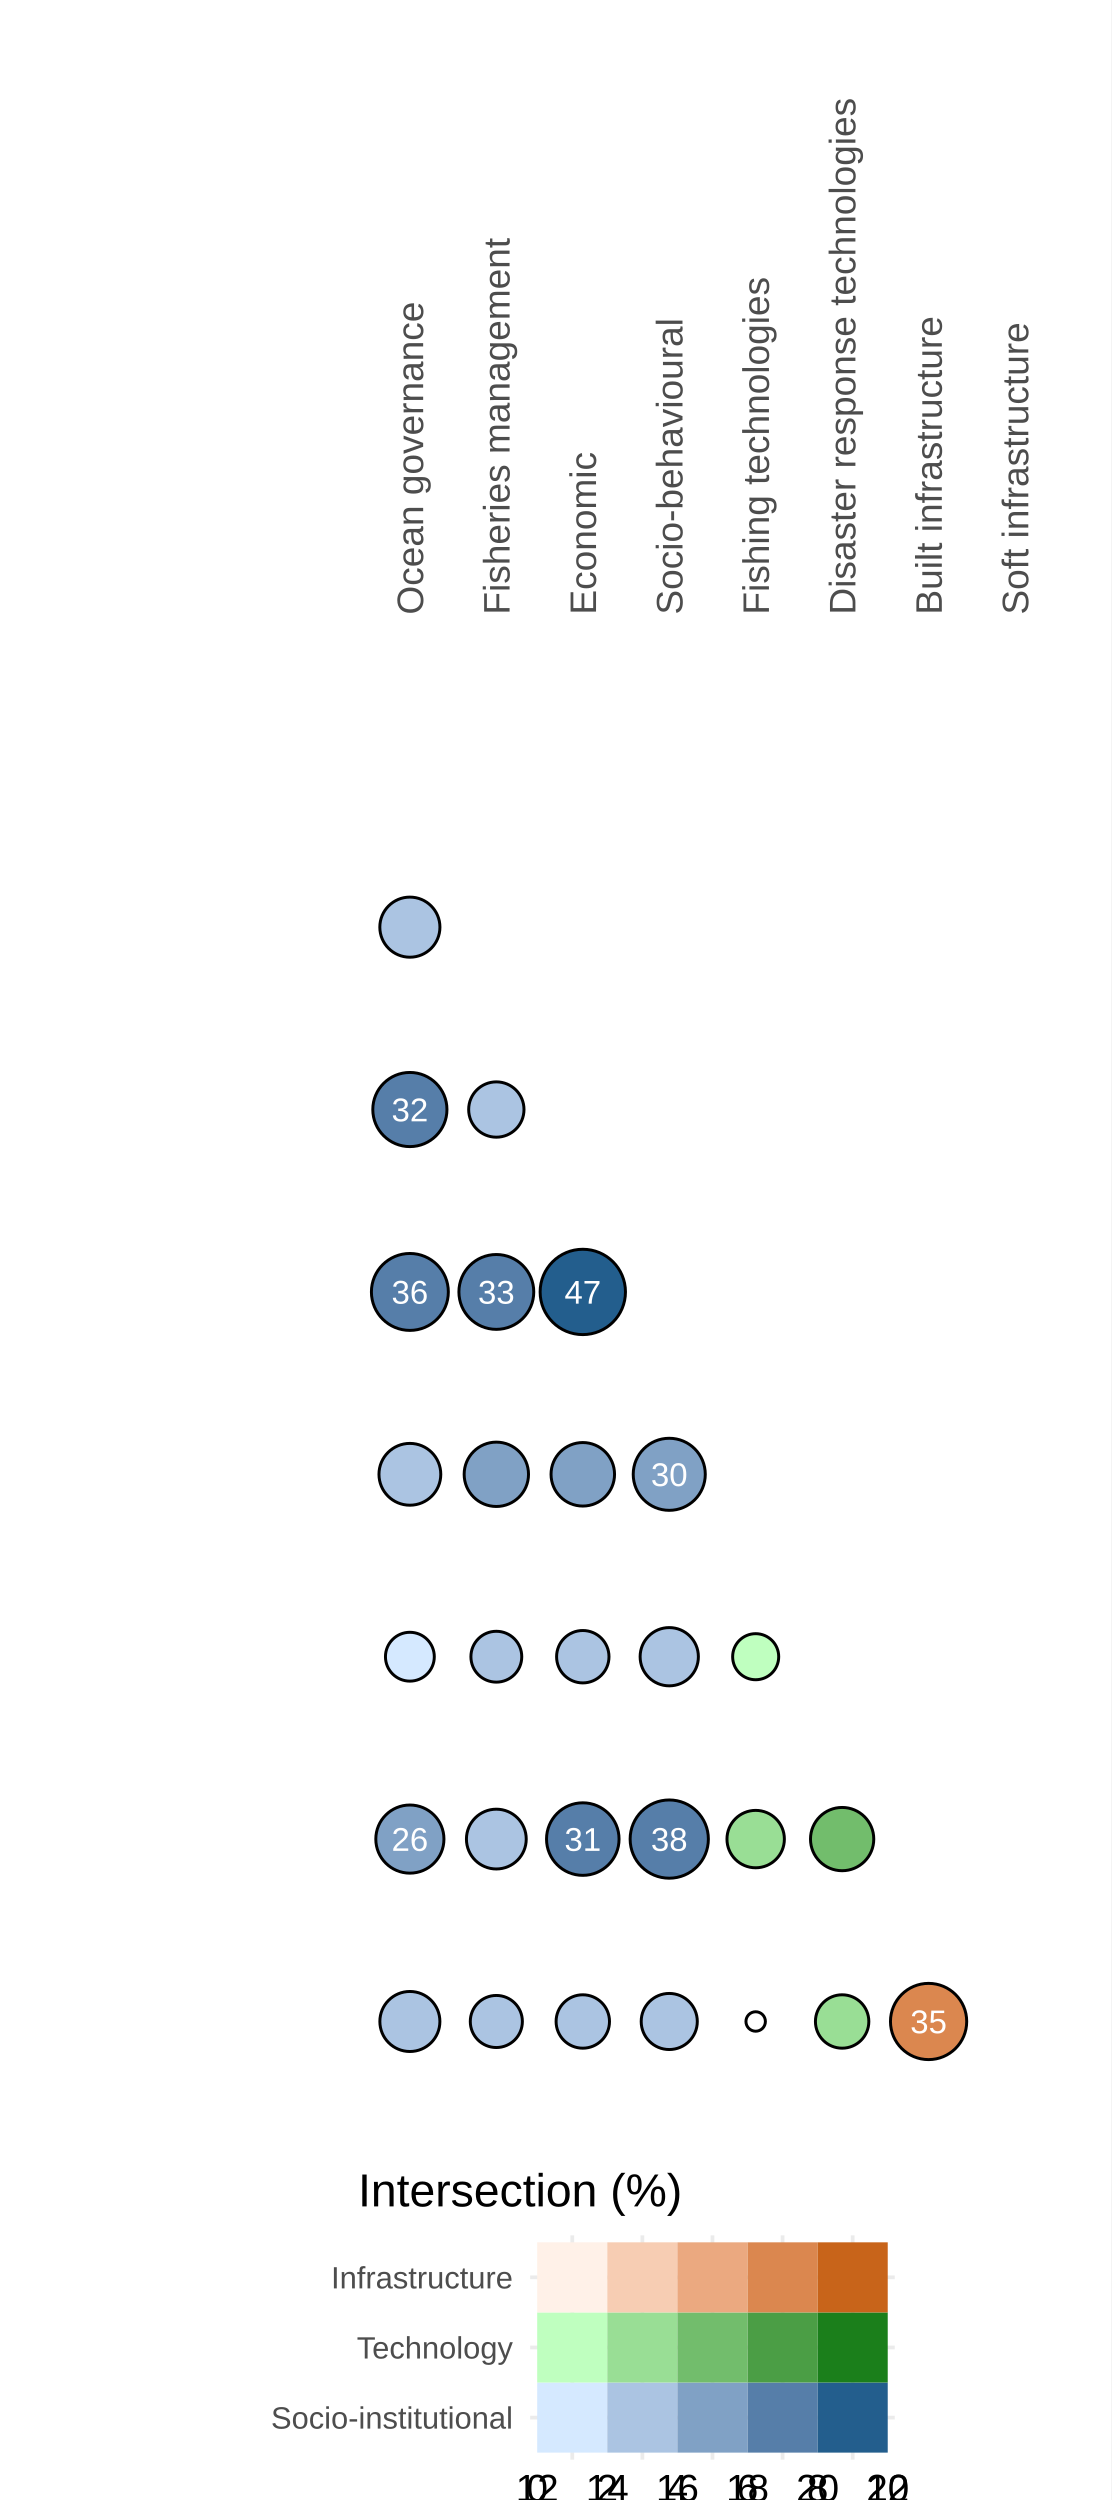
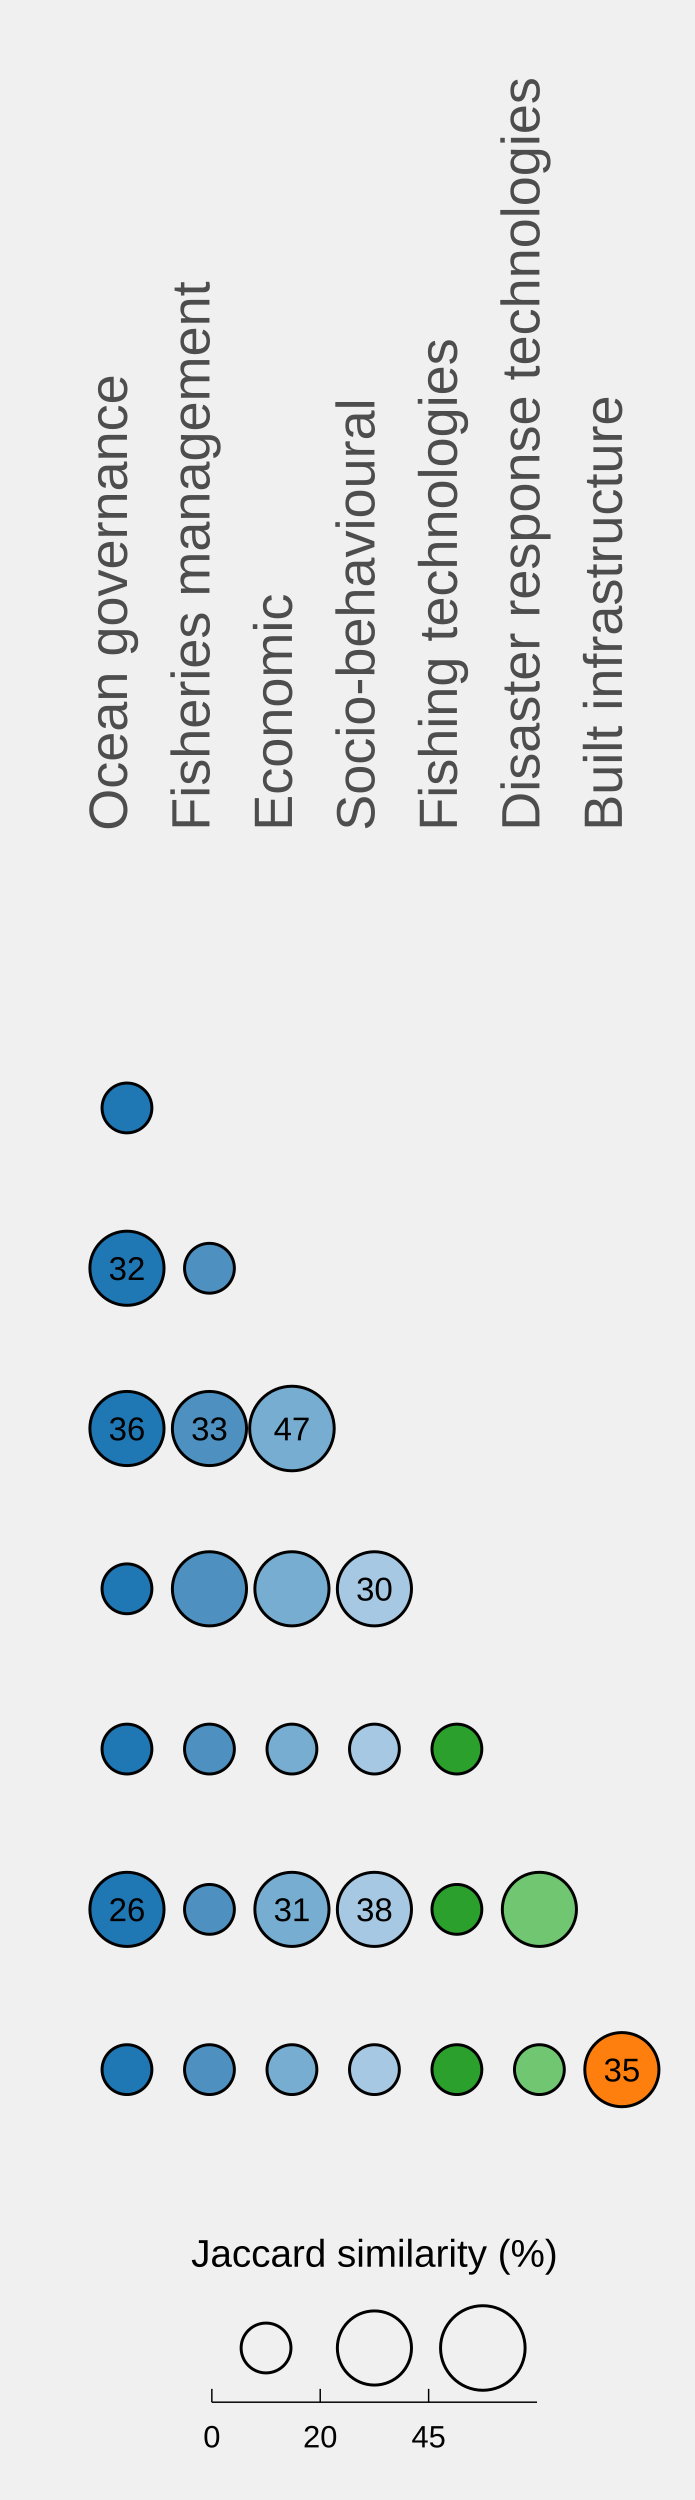
- <svg xmlns="http://www.w3.org/2000/svg" width="288.00pt" height="648.00pt" viewBox="0 0 288.00 648.00">
+ <svg xmlns="http://www.w3.org/2000/svg" width="180.00pt" height="648.00pt" viewBox="0 0 180.00 648.00">
  <g class="svglite">
    <defs>
      <style type="text/css">
    .svglite line, .svglite polyline, .svglite polygon, .svglite path, .svglite rect, .svglite circle {
      fill: none;
      stroke: #000000;
      stroke-linecap: round;
      stroke-linejoin: round;
      stroke-miterlimit: 10.00;
    }
    .svglite text {
      white-space: pre;
    }
    .svglite g.glyphgroup path {
      fill: inherit;
      stroke: none;
    }
  </style>
    </defs>
-     <rect width="100%" height="100%" style="stroke: none; fill: #FFFFFF;" />
+     <rect width="100%" height="100%" style="stroke: none; fill: none;" />
    <defs>
-       <clipPath id="cpMC4wMHwyODguMDB8MC4wMHw2NDguMDA=">
-         <rect x="0.00" y="0.00" width="288.00" height="648.00" />
+       <clipPath id="cpMC4wMHwxODAuMDB8MC4wMHw2NDguMDA=">
+         <rect x="0.00" y="0.00" width="180.00" height="648.00" />
      </clipPath>
    </defs>
-     <g clip-path="url(#cpMC4wMHwyODguMDB8MC4wMHw2NDguMDA=)">
-       <rect x="0.00" y="0.00" width="288.00" height="648.00" style="stroke-width: 1.07; stroke: #FFFFFF; fill: #FFFFFF;" />
+     <g clip-path="url(#cpMC4wMHwxODAuMDB8MC4wMHw2NDguMDA=)">
+       <rect x="0.00" y="0.00" width="180.00" height="648.00" style="stroke-width: 1.16; stroke: none;" />
    </g>
    <defs>
-       <clipPath id="cpOTIuODB8Mjc2LjU0fDE2NC42OHw2MzcuNTQ=">
-         <rect x="92.80" y="164.68" width="183.75" height="472.86" />
+       <clipPath id="cpMjAuMDh8MTc0LjAyfDIyMC43MXw1NjEuMzg=">
+         <rect x="20.08" y="220.71" width="153.94" height="340.66" />
      </clipPath>
    </defs>
-     <g clip-path="url(#cpOTIuODB8Mjc2LjU0fDE2NC42OHw2MzcuNTQ=)">
- </g>
-     <g clip-path="url(#cpMC4wMHwyODguMDB8MC4wMHw2NDguMDA=)">
- </g>
-     <defs>
-       <clipPath id="cpNS40OHwyODIuNTJ8NS40OHw1NTguMzE=">
-         <rect x="5.48" y="5.48" width="277.04" height="552.83" />
-       </clipPath>
-     </defs>
-     <g clip-path="url(#cpNS40OHwyODIuNTJ8NS40OHw1NTguMzE=)">
-       <rect x="5.48" y="5.48" width="277.04" height="552.83" style="stroke-width: 1.16; stroke: none;" />
+     <g clip-path="url(#cpMjAuMDh8MTc0LjAyfDIyMC43MXw1NjEuMzg=)">
+       <rect x="20.08" y="220.71" width="153.94" height="340.66" style="stroke-width: 1.16; stroke: none;" />
+       <circle cx="32.91" cy="287.18" r="6.46" style="stroke-width: 0.77; fill: #1F77B4;" />
+       <circle cx="32.91" cy="328.73" r="9.61" style="stroke-width: 0.77; fill: #1F77B4;" />
+       <circle cx="54.29" cy="328.73" r="6.46" style="stroke-width: 0.77; fill: #4E91C0;" />
+       <circle cx="32.91" cy="370.27" r="9.61" style="stroke-width: 0.77; fill: #1F77B4;" />
+       <circle cx="54.29" cy="370.27" r="9.61" style="stroke-width: 0.77; fill: #4E91C0;" />
+       <circle cx="75.67" cy="370.27" r="10.96" style="stroke-width: 0.77; fill: #76ADD0;" />
+       <circle cx="32.91" cy="411.82" r="6.46" style="stroke-width: 0.77; fill: #1F77B4;" />
+       <circle cx="54.29" cy="411.82" r="9.61" style="stroke-width: 0.77; fill: #4E91C0;" />
+       <circle cx="75.67" cy="411.82" r="9.61" style="stroke-width: 0.77; fill: #76ADD0;" />
+       <circle cx="97.05" cy="411.82" r="9.61" style="stroke-width: 0.77; fill: #A6C8E2;" />
+       <circle cx="32.91" cy="453.36" r="6.46" style="stroke-width: 0.77; fill: #1F77B4;" />
+       <circle cx="54.29" cy="453.36" r="6.46" style="stroke-width: 0.77; fill: #4E91C0;" />
+       <circle cx="75.67" cy="453.36" r="6.46" style="stroke-width: 0.77; fill: #76ADD0;" />
+       <circle cx="97.05" cy="453.36" r="6.46" style="stroke-width: 0.77; fill: #A6C8E2;" />
+       <circle cx="118.43" cy="453.36" r="6.46" style="stroke-width: 0.77; fill: #2CA02C;" />
+       <circle cx="32.91" cy="494.91" r="9.61" style="stroke-width: 0.77; fill: #1F77B4;" />
+       <circle cx="54.29" cy="494.91" r="6.46" style="stroke-width: 0.77; fill: #4E91C0;" />
+       <circle cx="75.67" cy="494.91" r="9.61" style="stroke-width: 0.77; fill: #76ADD0;" />
+       <circle cx="97.05" cy="494.91" r="9.61" style="stroke-width: 0.77; fill: #A6C8E2;" />
+       <circle cx="118.43" cy="494.91" r="6.46" style="stroke-width: 0.77; fill: #2CA02C;" />
+       <circle cx="139.81" cy="494.91" r="9.61" style="stroke-width: 0.77; fill: #71C671;" />
+       <circle cx="32.91" cy="536.45" r="6.46" style="stroke-width: 0.77; fill: #1F77B4;" />
+       <circle cx="54.29" cy="536.45" r="6.46" style="stroke-width: 0.77; fill: #4E91C0;" />
+       <circle cx="75.67" cy="536.45" r="6.46" style="stroke-width: 0.77; fill: #76ADD0;" />
+       <circle cx="97.05" cy="536.45" r="6.46" style="stroke-width: 0.77; fill: #A6C8E2;" />
+       <circle cx="118.43" cy="536.45" r="6.46" style="stroke-width: 0.77; fill: #2CA02C;" />
+       <circle cx="139.81" cy="536.45" r="6.46" style="stroke-width: 0.77; fill: #71C671;" />
+       <circle cx="161.19" cy="536.45" r="9.61" style="stroke-width: 0.77; fill: #FF7F0E;" />
+       <text x="32.91" y="331.78" text-anchor="middle" style="font-size: 8.54px; font-family: &quot;Arial&quot;;" textLength="9.50px" lengthAdjust="spacingAndGlyphs">32</text>
+       <text x="32.91" y="373.33" text-anchor="middle" style="font-size: 8.54px; font-family: &quot;Arial&quot;;" textLength="9.50px" lengthAdjust="spacingAndGlyphs">36</text>
+       <text x="54.29" y="373.33" text-anchor="middle" style="font-size: 8.54px; font-family: &quot;Arial&quot;;" textLength="9.50px" lengthAdjust="spacingAndGlyphs">33</text>
+       <text x="75.67" y="373.33" text-anchor="middle" style="font-size: 8.54px; font-family: &quot;Arial&quot;;" textLength="9.50px" lengthAdjust="spacingAndGlyphs">47</text>
+       <text x="97.05" y="414.87" text-anchor="middle" style="font-size: 8.54px; font-family: &quot;Arial&quot;;" textLength="9.50px" lengthAdjust="spacingAndGlyphs">30</text>
+       <text x="32.91" y="497.96" text-anchor="middle" style="font-size: 8.54px; font-family: &quot;Arial&quot;;" textLength="9.50px" lengthAdjust="spacingAndGlyphs">26</text>
+       <text x="75.67" y="497.96" text-anchor="middle" style="font-size: 8.54px; font-family: &quot;Arial&quot;;" textLength="9.50px" lengthAdjust="spacingAndGlyphs">31</text>
+       <text x="97.05" y="497.96" text-anchor="middle" style="font-size: 8.54px; font-family: &quot;Arial&quot;;" textLength="9.50px" lengthAdjust="spacingAndGlyphs">38</text>
+       <text x="161.19" y="539.51" text-anchor="middle" style="font-size: 8.54px; font-family: &quot;Arial&quot;;" textLength="9.50px" lengthAdjust="spacingAndGlyphs">35</text>
    </g>
-     <g clip-path="url(#cpMC4wMHwyODguMDB8MC4wMHw2NDguMDA=)">
- </g>
-     <defs>
-       <clipPath id="cpNS40OHwyODIuNTJ8NTU4LjMxfDY0Mi41Mg==">
-         <rect x="5.48" y="558.31" width="277.04" height="84.21" />
-       </clipPath>
-     </defs>
-     <g clip-path="url(#cpNS40OHwyODIuNTJ8NTU4LjMxfDY0Mi41Mg==)">
-       <rect x="5.48" y="558.31" width="277.04" height="84.21" style="stroke-width: 0.97; stroke: none; fill: #FFFFFF;" />
-     </g>
-     <g clip-path="url(#cpMC4wMHwyODguMDB8MC4wMHw2NDguMDA=)">
- </g>
-     <defs>
-       <clipPath id="cpOTIuODB8Mjc2LjU0fDE2NC42OHw1NTIuMzM=">
-         <rect x="92.80" y="164.68" width="183.75" height="387.66" />
-       </clipPath>
-     </defs>
-     <g clip-path="url(#cpOTIuODB8Mjc2LjU0fDE2NC42OHw1NTIuMzM=)">
-       <rect x="92.80" y="164.68" width="183.75" height="387.66" style="stroke-width: 1.16; stroke: none;" />
-       <circle cx="106.24" cy="240.32" r="7.79" style="stroke-width: 0.77; fill: #ABC4E2;" />
-       <circle cx="106.24" cy="287.59" r="9.61" style="stroke-width: 0.77; fill: #567EA9;" />
-       <circle cx="128.65" cy="287.59" r="7.17" style="stroke-width: 0.77; fill: #ABC4E2;" />
-       <circle cx="106.24" cy="334.87" r="9.97" style="stroke-width: 0.77; fill: #567EA9;" />
-       <circle cx="128.65" cy="334.87" r="9.70" style="stroke-width: 0.77; fill: #567EA9;" />
-       <circle cx="151.06" cy="334.87" r="11.06" style="stroke-width: 0.77; fill: #235E8D;" />
-       <circle cx="106.24" cy="382.14" r="8.01" style="stroke-width: 0.77; fill: #ABC4E2;" />
-       <circle cx="128.65" cy="382.14" r="8.34" style="stroke-width: 0.77; fill: #80A1C5;" />
-       <circle cx="151.06" cy="382.14" r="8.23" style="stroke-width: 0.77; fill: #80A1C5;" />
-       <circle cx="173.47" cy="382.14" r="9.34" style="stroke-width: 0.77; fill: #80A1C5;" />
-       <circle cx="106.24" cy="429.42" r="6.33" style="stroke-width: 0.77; fill: #D5E9FF;" />
-       <circle cx="128.65" cy="429.42" r="6.59" style="stroke-width: 0.77; fill: #ABC4E2;" />
-       <circle cx="151.06" cy="429.42" r="6.79" style="stroke-width: 0.77; fill: #ABC4E2;" />
-       <circle cx="173.47" cy="429.42" r="7.55" style="stroke-width: 0.77; fill: #ABC4E2;" />
-       <circle cx="195.87" cy="429.42" r="5.97" style="stroke-width: 0.77; fill: #BFFFBF;" />
-       <circle cx="106.24" cy="476.69" r="8.83" style="stroke-width: 0.77; fill: #80A1C5;" />
-       <circle cx="128.65" cy="476.69" r="7.75" style="stroke-width: 0.77; fill: #ABC4E2;" />
-       <circle cx="151.06" cy="476.69" r="9.40" style="stroke-width: 0.77; fill: #567EA9;" />
-       <circle cx="173.47" cy="476.69" r="10.14" style="stroke-width: 0.77; fill: #567EA9;" />
-       <circle cx="195.87" cy="476.69" r="7.44" style="stroke-width: 0.77; fill: #99DE95;" />
-       <circle cx="218.28" cy="476.69" r="8.20" style="stroke-width: 0.77; fill: #72BD6C;" />
-       <circle cx="106.24" cy="523.97" r="7.78" style="stroke-width: 0.77; fill: #ABC4E2;" />
-       <circle cx="128.65" cy="523.97" r="6.75" style="stroke-width: 0.77; fill: #ABC4E2;" />
-       <circle cx="151.06" cy="523.97" r="6.92" style="stroke-width: 0.77; fill: #ABC4E2;" />
-       <circle cx="173.47" cy="523.97" r="7.27" style="stroke-width: 0.77; fill: #ABC4E2;" />
-       <circle cx="195.87" cy="523.97" r="2.52" style="stroke-width: 0.77;" />
-       <circle cx="218.28" cy="523.97" r="6.92" style="stroke-width: 0.77; fill: #99DE95;" />
-       <circle cx="240.69" cy="523.97" r="9.88" style="stroke-width: 0.77; fill: #DB874F;" />
-       <text x="106.24" y="290.65" text-anchor="middle" style="font-size: 8.54px;fill: #FFFFFF; font-family: &quot;Arial&quot;;" textLength="9.50px" lengthAdjust="spacingAndGlyphs">32</text>
-       <text x="106.24" y="337.92" text-anchor="middle" style="font-size: 8.54px;fill: #FFFFFF; font-family: &quot;Arial&quot;;" textLength="9.50px" lengthAdjust="spacingAndGlyphs">36</text>
-       <text x="128.65" y="337.92" text-anchor="middle" style="font-size: 8.54px;fill: #FFFFFF; font-family: &quot;Arial&quot;;" textLength="9.50px" lengthAdjust="spacingAndGlyphs">33</text>
-       <text x="151.06" y="337.92" text-anchor="middle" style="font-size: 8.54px;fill: #FFFFFF; font-family: &quot;Arial&quot;;" textLength="9.50px" lengthAdjust="spacingAndGlyphs">47</text>
-       <text x="173.47" y="385.20" text-anchor="middle" style="font-size: 8.54px;fill: #FFFFFF; font-family: &quot;Arial&quot;;" textLength="9.50px" lengthAdjust="spacingAndGlyphs">30</text>
-       <text x="106.24" y="479.75" text-anchor="middle" style="font-size: 8.54px;fill: #FFFFFF; font-family: &quot;Arial&quot;;" textLength="9.50px" lengthAdjust="spacingAndGlyphs">26</text>
-       <text x="151.06" y="479.75" text-anchor="middle" style="font-size: 8.54px;fill: #FFFFFF; font-family: &quot;Arial&quot;;" textLength="9.50px" lengthAdjust="spacingAndGlyphs">31</text>
-       <text x="173.47" y="479.75" text-anchor="middle" style="font-size: 8.54px;fill: #FFFFFF; font-family: &quot;Arial&quot;;" textLength="9.50px" lengthAdjust="spacingAndGlyphs">38</text>
-       <text x="240.69" y="527.02" text-anchor="middle" style="font-size: 8.54px;fill: #FFFFFF; font-family: &quot;Arial&quot;;" textLength="9.50px" lengthAdjust="spacingAndGlyphs">35</text>
-     </g>
-     <g clip-path="url(#cpMC4wMHwyODguMDB8MC4wMHw2NDguMDA=)">
-       <text transform="translate(109.68,159.30) rotate(-90)" style="font-size: 9.60px;fill: #4D4D4D; font-family: &quot;Arial&quot;;" textLength="81.00px" lengthAdjust="spacingAndGlyphs">Ocean governance</text>
-       <text transform="translate(132.08,159.30) rotate(-90)" style="font-size: 9.60px;fill: #4D4D4D; font-family: &quot;Arial&quot;;" textLength="97.48px" lengthAdjust="spacingAndGlyphs">Fisheries management</text>
-       <text transform="translate(154.49,159.30) rotate(-90)" style="font-size: 9.60px;fill: #4D4D4D; font-family: &quot;Arial&quot;;" textLength="42.09px" lengthAdjust="spacingAndGlyphs">Economic</text>
-       <text transform="translate(176.90,159.30) rotate(-90)" style="font-size: 9.60px;fill: #4D4D4D; font-family: &quot;Arial&quot;;" textLength="76.70px" lengthAdjust="spacingAndGlyphs">Socio-behavioural</text>
-       <text transform="translate(199.31,159.30) rotate(-90)" style="font-size: 9.60px;fill: #4D4D4D; font-family: &quot;Arial&quot;;" textLength="87.38px" lengthAdjust="spacingAndGlyphs">Fishing technologies</text>
-       <text transform="translate(221.72,159.30) rotate(-90)" style="font-size: 9.60px;fill: #4D4D4D; font-family: &quot;Arial&quot;;" textLength="133.73px" lengthAdjust="spacingAndGlyphs">Disaster response technologies</text>
-       <text transform="translate(244.12,159.30) rotate(-90)" style="font-size: 9.60px;fill: #4D4D4D; font-family: &quot;Arial&quot;;" textLength="77.27px" lengthAdjust="spacingAndGlyphs">Built infrastructure</text>
-       <text transform="translate(266.53,159.30) rotate(-90)" style="font-size: 9.60px;fill: #4D4D4D; font-family: &quot;Arial&quot;;" textLength="75.69px" lengthAdjust="spacingAndGlyphs">Soft infrastructure</text>
-       <polyline points="137.42,626.64 231.92,626.64 " style="stroke-width: 0.97; stroke: #EBEBEB; stroke-linecap: butt;" />
-       <polyline points="137.42,608.46 231.92,608.46 " style="stroke-width: 0.97; stroke: #EBEBEB; stroke-linecap: butt;" />
-       <polyline points="137.42,590.29 231.92,590.29 " style="stroke-width: 0.97; stroke: #EBEBEB; stroke-linecap: butt;" />
-       <polyline points="148.33,637.54 148.33,579.39 " style="stroke-width: 0.97; stroke: #EBEBEB; stroke-linecap: butt;" />
-       <polyline points="166.50,637.54 166.50,579.39 " style="stroke-width: 0.97; stroke: #EBEBEB; stroke-linecap: butt;" />
-       <polyline points="184.67,637.54 184.67,579.39 " style="stroke-width: 0.97; stroke: #EBEBEB; stroke-linecap: butt;" />
-       <polyline points="202.84,637.54 202.84,579.39 " style="stroke-width: 0.97; stroke: #EBEBEB; stroke-linecap: butt;" />
-       <polyline points="221.01,637.54 221.01,579.39 " style="stroke-width: 0.97; stroke: #EBEBEB; stroke-linecap: butt;" />
-       <rect x="139.24" y="617.55" width="18.17" height="18.17" style="stroke-width: 0.39; stroke: none; stroke-linecap: butt; stroke-linejoin: miter; fill: #D5E9FF;" />
-       <rect x="157.41" y="617.55" width="18.17" height="18.17" style="stroke-width: 0.39; stroke: none; stroke-linecap: butt; stroke-linejoin: miter; fill: #ABC4E2;" />
-       <rect x="175.58" y="617.55" width="18.17" height="18.17" style="stroke-width: 0.39; stroke: none; stroke-linecap: butt; stroke-linejoin: miter; fill: #80A1C5;" />
-       <rect x="193.76" y="617.55" width="18.17" height="18.17" style="stroke-width: 0.39; stroke: none; stroke-linecap: butt; stroke-linejoin: miter; fill: #567EA9;" />
-       <rect x="211.93" y="617.55" width="18.17" height="18.17" style="stroke-width: 0.39; stroke: none; stroke-linecap: butt; stroke-linejoin: miter; fill: #235E8D;" />
-       <rect x="139.24" y="599.38" width="18.17" height="18.17" style="stroke-width: 0.39; stroke: none; stroke-linecap: butt; stroke-linejoin: miter; fill: #BFFFBF;" />
-       <rect x="157.41" y="599.38" width="18.17" height="18.17" style="stroke-width: 0.39; stroke: none; stroke-linecap: butt; stroke-linejoin: miter; fill: #99DE95;" />
-       <rect x="175.58" y="599.38" width="18.17" height="18.17" style="stroke-width: 0.39; stroke: none; stroke-linecap: butt; stroke-linejoin: miter; fill: #72BD6C;" />
-       <rect x="193.76" y="599.38" width="18.17" height="18.17" style="stroke-width: 0.39; stroke: none; stroke-linecap: butt; stroke-linejoin: miter; fill: #4B9E45;" />
-       <rect x="211.93" y="599.38" width="18.17" height="18.17" style="stroke-width: 0.39; stroke: none; stroke-linecap: butt; stroke-linejoin: miter; fill: #1B7F1B;" />
-       <rect x="139.24" y="581.21" width="18.17" height="18.17" style="stroke-width: 0.39; stroke: none; stroke-linecap: butt; stroke-linejoin: miter; fill: #FFF1E8;" />
-       <rect x="157.41" y="581.21" width="18.17" height="18.17" style="stroke-width: 0.39; stroke: none; stroke-linecap: butt; stroke-linejoin: miter; fill: #F7CDB3;" />
-       <rect x="175.58" y="581.21" width="18.17" height="18.17" style="stroke-width: 0.39; stroke: none; stroke-linecap: butt; stroke-linejoin: miter; fill: #EBA980;" />
-       <rect x="193.76" y="581.21" width="18.17" height="18.17" style="stroke-width: 0.39; stroke: none; stroke-linecap: butt; stroke-linejoin: miter; fill: #DB874F;" />
-       <rect x="211.93" y="581.21" width="18.17" height="18.17" style="stroke-width: 0.39; stroke: none; stroke-linecap: butt; stroke-linejoin: miter; fill: #C8641A;" />
-       <text x="139.24" y="648.39" text-anchor="middle" style="font-size: 10.00px; font-family: &quot;Arial&quot;;" textLength="5.56px" lengthAdjust="spacingAndGlyphs">0</text>
-       <text x="157.41" y="648.39" text-anchor="middle" style="font-size: 10.00px; font-family: &quot;Arial&quot;;" textLength="5.56px" lengthAdjust="spacingAndGlyphs">2</text>
-       <text x="175.58" y="648.39" text-anchor="middle" style="font-size: 10.00px; font-family: &quot;Arial&quot;;" textLength="5.56px" lengthAdjust="spacingAndGlyphs">4</text>
-       <text x="193.76" y="648.39" text-anchor="middle" style="font-size: 10.00px; font-family: &quot;Arial&quot;;" textLength="5.56px" lengthAdjust="spacingAndGlyphs">6</text>
-       <text x="211.93" y="648.39" text-anchor="middle" style="font-size: 10.00px; font-family: &quot;Arial&quot;;" textLength="5.56px" lengthAdjust="spacingAndGlyphs">8</text>
-       <text x="230.10" y="648.39" text-anchor="middle" style="font-size: 10.00px; font-family: &quot;Arial&quot;;" textLength="11.12px" lengthAdjust="spacingAndGlyphs">10</text>
-       <text x="139.24" y="648.39" text-anchor="middle" style="font-size: 10.00px; font-family: &quot;Arial&quot;;" textLength="11.12px" lengthAdjust="spacingAndGlyphs">12</text>
-       <text x="157.41" y="648.39" text-anchor="middle" style="font-size: 10.00px; font-family: &quot;Arial&quot;;" textLength="11.12px" lengthAdjust="spacingAndGlyphs">14</text>
-       <text x="175.58" y="648.39" text-anchor="middle" style="font-size: 10.00px; font-family: &quot;Arial&quot;;" textLength="11.12px" lengthAdjust="spacingAndGlyphs">16</text>
-       <text x="193.76" y="648.39" text-anchor="middle" style="font-size: 10.00px; font-family: &quot;Arial&quot;;" textLength="11.12px" lengthAdjust="spacingAndGlyphs">18</text>
-       <text x="211.93" y="648.39" text-anchor="middle" style="font-size: 10.00px; font-family: &quot;Arial&quot;;" textLength="11.12px" lengthAdjust="spacingAndGlyphs">20</text>
-       <text x="230.10" y="648.39" text-anchor="middle" style="font-size: 10.00px; font-family: &quot;Arial&quot;;" textLength="11.12px" lengthAdjust="spacingAndGlyphs">22</text>
-       <text x="132.94" y="629.50" text-anchor="end" style="font-size: 8.00px;fill: #4D4D4D; font-family: &quot;Arial&quot;;" textLength="62.75px" lengthAdjust="spacingAndGlyphs">Socio-institutional</text>
-       <text x="132.94" y="611.33" text-anchor="end" style="font-size: 8.00px;fill: #4D4D4D; font-family: &quot;Arial&quot;;" textLength="40.50px" lengthAdjust="spacingAndGlyphs">Technology</text>
-       <text x="132.94" y="593.16" text-anchor="end" style="font-size: 8.00px;fill: #4D4D4D; font-family: &quot;Arial&quot;;" textLength="47.16px" lengthAdjust="spacingAndGlyphs">Infrastructure</text>
-       <text x="92.80" y="571.89" style="font-size: 12.00px; font-family: &quot;Arial&quot;;" textLength="84.02px" lengthAdjust="spacingAndGlyphs">Intersection (%)</text>
+     <g clip-path="url(#cpMC4wMHwxODAuMDB8MC4wMHw2NDguMDA=)">
+       <text transform="translate(32.91,215.33) rotate(-90)" style="font-size: 14.00px;fill: #4D4D4D; font-family: &quot;Arial&quot;;" textLength="118.25px" lengthAdjust="spacingAndGlyphs">Ocean governance</text>
+       <text transform="translate(54.29,215.33) rotate(-90)" style="font-size: 14.00px;fill: #4D4D4D; font-family: &quot;Arial&quot;;" textLength="142.33px" lengthAdjust="spacingAndGlyphs">Fisheries management</text>
+       <text transform="translate(75.67,215.33) rotate(-90)" style="font-size: 14.00px;fill: #4D4D4D; font-family: &quot;Arial&quot;;" textLength="61.45px" lengthAdjust="spacingAndGlyphs">Economic</text>
+       <text transform="translate(97.05,215.33) rotate(-90)" style="font-size: 14.00px;fill: #4D4D4D; font-family: &quot;Arial&quot;;" textLength="112.02px" lengthAdjust="spacingAndGlyphs">Socio-behavioural</text>
+       <text transform="translate(118.43,215.33) rotate(-90)" style="font-size: 14.00px;fill: #4D4D4D; font-family: &quot;Arial&quot;;" textLength="127.58px" lengthAdjust="spacingAndGlyphs">Fishing technologies</text>
+       <text transform="translate(139.81,215.33) rotate(-90)" style="font-size: 14.00px;fill: #4D4D4D; font-family: &quot;Arial&quot;;" textLength="195.25px" lengthAdjust="spacingAndGlyphs">Disaster response technologies</text>
+       <text transform="translate(161.19,215.33) rotate(-90)" style="font-size: 14.00px;fill: #4D4D4D; font-family: &quot;Arial&quot;;" textLength="112.78px" lengthAdjust="spacingAndGlyphs">Built infrastructure</text>
+       <rect x="43.58" y="573.33" width="106.96" height="68.69" style="stroke-width: 0.75; stroke: none;" />
+       <rect x="43.58" y="573.33" width="106.96" height="68.69" style="stroke-width: 1.16; stroke: none;" />
+       <text x="97.05" y="587.53" text-anchor="middle" style="font-size: 10.00px; font-family: &quot;Arial&quot;;" textLength="95.00px" lengthAdjust="spacingAndGlyphs">Jaccard similarity (%)</text>
+       <circle cx="68.96" cy="608.60" r="6.46" style="stroke-width: 0.77;" />
+       <circle cx="97.05" cy="608.60" r="9.61" style="stroke-width: 0.77;" />
+       <circle cx="125.15" cy="608.60" r="10.96" style="stroke-width: 0.77;" />
+       <polyline points="54.91,622.65 139.20,622.65 " style="stroke-width: 0.38; stroke-linecap: butt;" />
+       <polyline points="54.91,619.20 54.91,622.65 " style="stroke-width: 0.38; stroke-linecap: butt;" />
+       <polyline points="83.00,619.20 83.00,622.65 " style="stroke-width: 0.38; stroke-linecap: butt;" />
+       <polyline points="111.10,619.20 111.10,622.65 " style="stroke-width: 0.38; stroke-linecap: butt;" />
+       <text x="54.91" y="634.36" text-anchor="middle" style="font-size: 8.00px; font-family: &quot;Arial&quot;;" textLength="4.45px" lengthAdjust="spacingAndGlyphs">0</text>
+       <text x="83.00" y="634.36" text-anchor="middle" style="font-size: 8.00px; font-family: &quot;Arial&quot;;" textLength="8.91px" lengthAdjust="spacingAndGlyphs">20</text>
+       <text x="111.10" y="634.36" text-anchor="middle" style="font-size: 8.00px; font-family: &quot;Arial&quot;;" textLength="8.91px" lengthAdjust="spacingAndGlyphs">45</text>
    </g>
  </g>
</svg>
